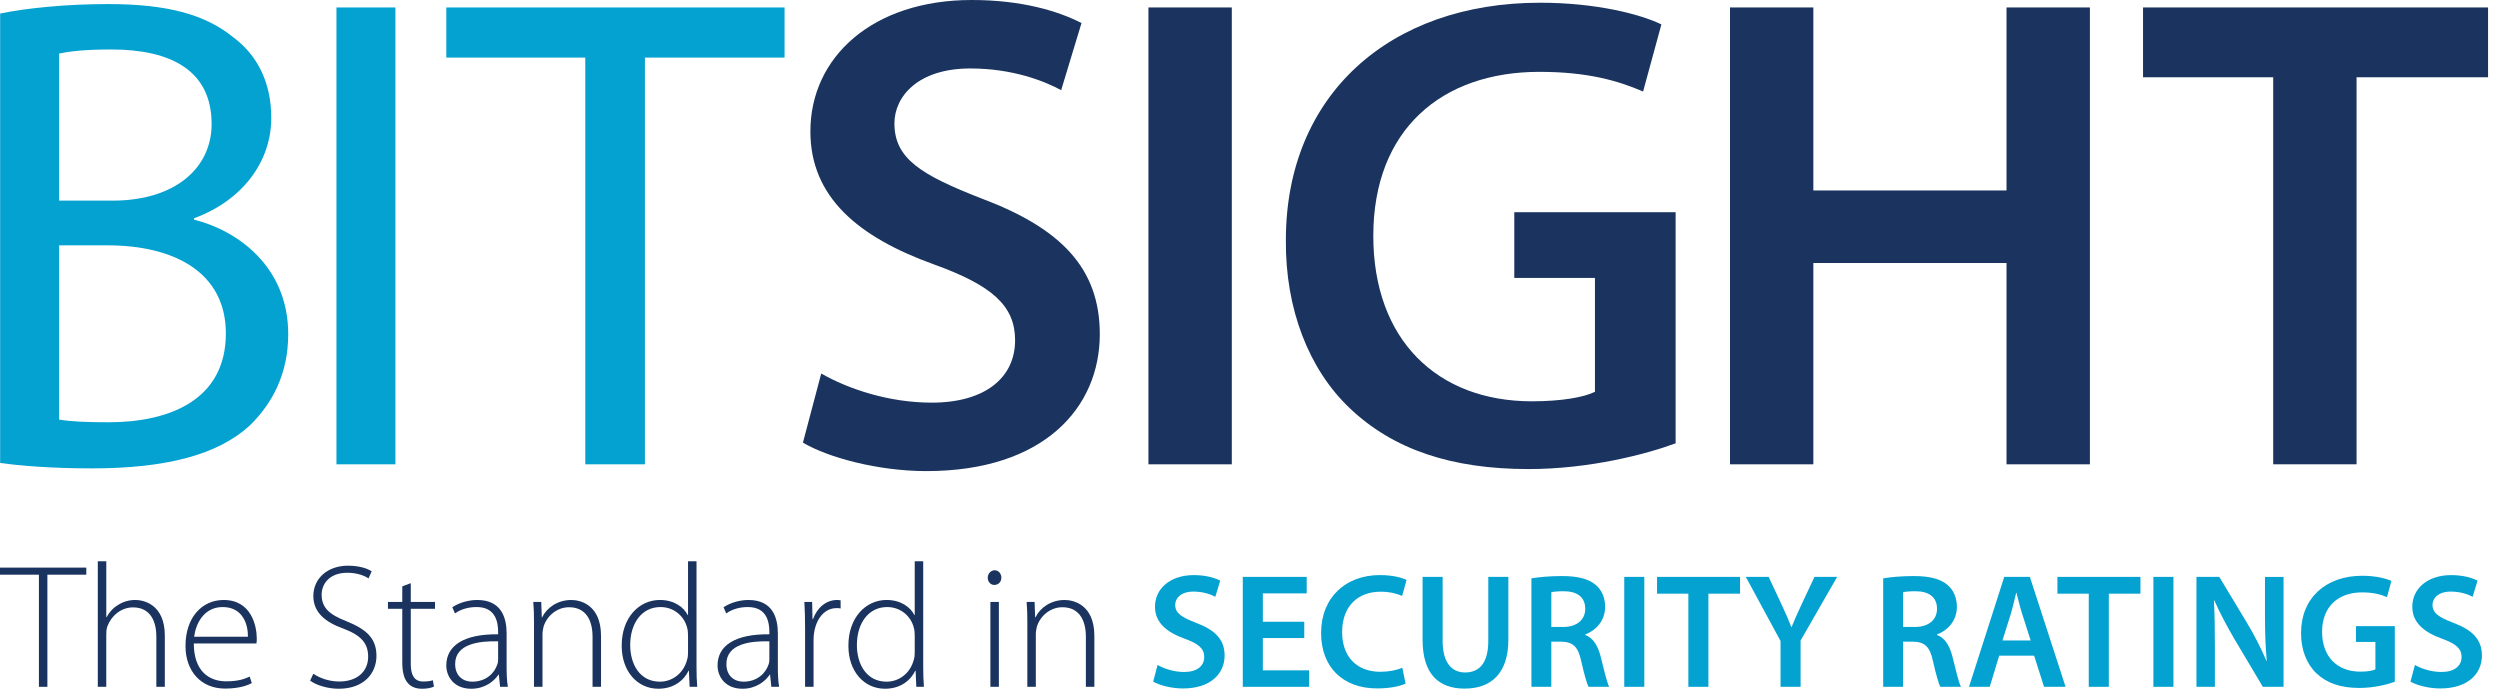
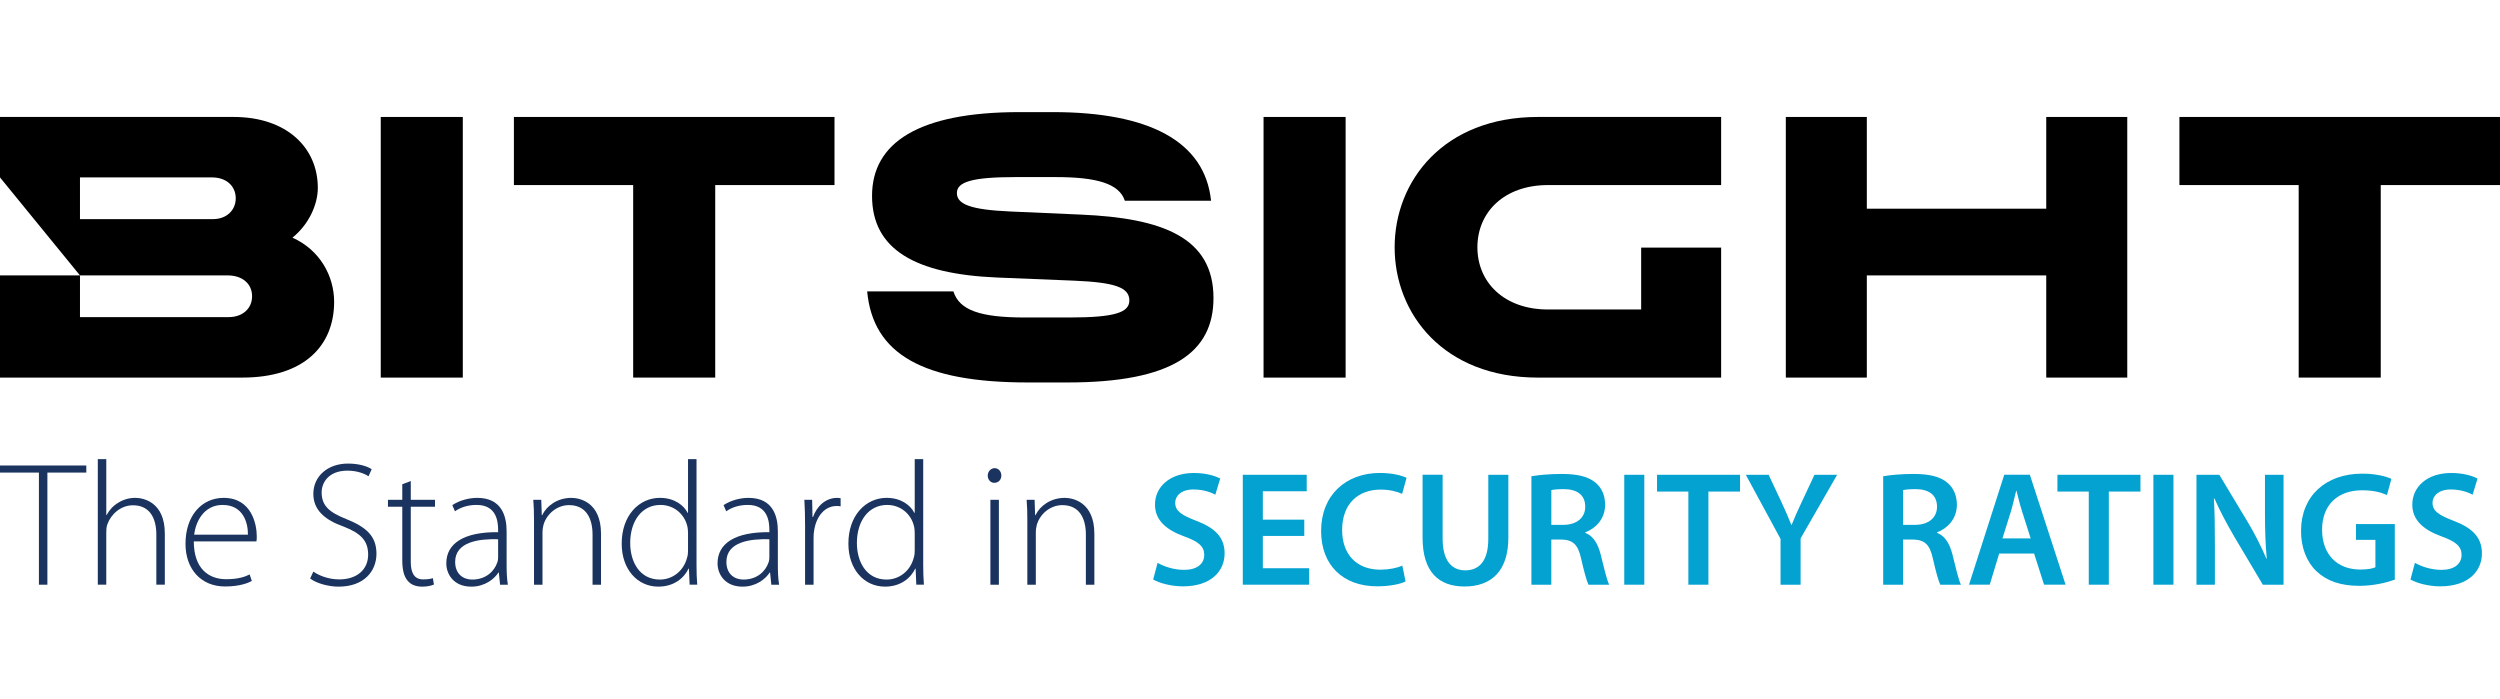
- <svg xmlns="http://www.w3.org/2000/svg" width="161px" height="45px" viewBox="0 0 161 45" version="1.1">
-   <defs />
-   <g id="Page-1" stroke="none" stroke-width="1" fill="none" fill-rule="evenodd">
-     <g id="bs-logo-tagline">
-       <g id="BitSight_3_">
-         <g id="T__x28_2_x29__3_" transform="translate(138, 0)" fill="#1A345F">
-           <path d="M8.393,4.976 L0.012,4.976 L0.012,0.48 L22.231,0.48 L22.231,4.976 L13.763,4.976 L13.763,29.901 L8.394,29.901 L8.394,4.976 L8.393,4.976 Z" id="Shape" />
+ <svg xmlns="http://www.w3.org/2000/svg" width="161" height="45" version="1.1">
+   <g>
+     <g fill-rule="evenodd" fill="none" id="Page-1">
+       <svg y="-6.576" x="0" id="svg_3" viewBox="0 0 823 89">
+         <g id="svg_1">
+           <path id="svg_4" fill="black" d="m96.274,41.332c5.395,-4.333 8.351,-10.887 8.351,-16.393c0,-13.268 -10.304,-23.336 -27.703,-23.336l-76.922,0l0,19.902l26.328,32.26l48.647,0c4.805,0 8.012,2.748 8.012,6.863c0,4.115 -3.207,6.863 -7.669,6.863l-48.99,0l0,-13.726l-26.328,0l0,33.633l79.78,0c20.377,0 30.217,-10.526 30.217,-24.939c0,-8.511 -4.702,-17.091 -13.728,-21.127l0.006,0zm-26.105,-6.102l-43.842,0l0,-13.726l43.498,0c4.691,0 7.783,2.862 7.783,6.863c0,4.001 -3.093,6.863 -7.44,6.863z" />
+           <path id="svg_5" fill="black" d="m169.176,24.023l39.266,0l0,63.374l27.009,0l0,-63.374l39.266,0l0,-22.42l-105.541,0l0,22.42z" />
+           <path id="svg_6" fill="black" d="m152.355,1.603l-27.015,0l0,85.8l27.015,0l0,-85.8z" />
+           <path id="svg_7" fill="black" d="m717.465,1.603l0,22.42l39.26,0l0,63.374l27.015,0l0,-63.374l39.26,0l0,-22.42l-105.535,0z" />
+           <path id="svg_8" fill="black" d="m355.872,33.748l-23.35,-1.03c-13.047,-0.572 -17.514,-2.404 -17.514,-6.062c0,-3.658 4.92,-5.26 19.346,-5.26l13.162,0c13.619,0 20.944,2.175 22.777,7.779l28.389,0c-2.061,-19.679 -20.6,-29.169 -52.083,-29.169l-10.99,0c-33.195,0 -48.533,10.068 -48.533,27.572c0,17.503 13.963,25.74 41.208,26.885l25.297,1.03c13.619,0.572 18.201,2.29 18.201,6.519c0,3.892 -4.576,5.604 -19.69,5.604l-14.765,0c-14.65,0 -21.517,-2.404 -23.465,-8.58l-28.389,0c1.947,20.703 18.43,29.97 52.885,29.97l13.046,0c34.684,0 48.074,-9.954 48.074,-27.801c0,-20.022 -16.941,-26.312 -43.612,-27.457l0.006,0z" />
+           <path id="svg_9" fill="black" d="m673.623,31.802l-59.065,0l0,-30.199l-26.665,0l0,85.795l26.665,0l0,-33.633l59.065,0l0,33.633l26.672,0l0,-85.795l-26.672,0l0,30.199z" />
+           <path id="svg_10" fill="black" d="m442.976,1.603l-27.015,0l0,85.8l27.015,0l0,-85.8z" />
+           <path id="svg_11" fill="black" d="m459.115,44.503c0,21.962 16.139,42.9 47.158,42.9l60.325,0l0,-42.786l-26.328,0l0,20.365l-30.675,0c-14.421,0 -23.235,-8.923 -23.235,-20.48c0,-11.556 8.814,-20.48 23.235,-20.48l57.003,0l0,-22.42l-60.325,0c-31.019,0 -47.158,21.047 -47.158,42.9z" />
        </g>
-         <g id="H_3_" transform="translate(111, 0)" fill="#1A345F">
-           <path d="M5.78,0.48 L5.78,12.266 L18.22,12.266 L18.22,0.48 L23.59,0.48 L23.59,29.902 L18.22,29.902 L18.22,16.937 L5.78,16.937 L5.78,29.902 L0.411,29.902 L0.411,0.48 L5.78,0.48 L5.78,0.48 Z" id="Shape" />
-         </g>
-         <g id="G_3_" transform="translate(82, 0)" fill="#1A345F">
-           <path d="M25.911,28.549 C24.033,29.248 20.366,30.208 16.439,30.208 C11.461,30.208 7.707,28.942 4.914,26.278 C2.295,23.79 0.768,19.905 0.81,15.453 C0.81,6.155 7.446,0.175 17.18,0.175 C20.803,0.175 23.64,0.916 24.994,1.572 L23.815,5.894 C22.199,5.196 20.236,4.627 17.136,4.627 C10.85,4.627 6.441,8.338 6.441,15.191 C6.441,21.87 10.544,25.844 16.654,25.844 C18.575,25.844 20.017,25.581 20.715,25.232 L20.715,17.898 L15.52,17.898 L15.52,13.665 L25.91,13.665 L25.91,28.549 L25.911,28.549 Z" id="Shape" />
-         </g>
-         <g id="I__x28_2_x29__3_" transform="translate(73, 0)" fill="#1A345F">
-           <path d="M6.328,0.48 L6.328,29.902 L0.959,29.902 L0.959,0.48 L6.328,0.48 L6.328,0.48 Z" id="Shape" />
-         </g>
-         <g id="S_3_" transform="translate(51, 0)" fill="#1A345F">
-           <path d="M1.887,24.053 C3.634,25.057 6.252,25.93 9.003,25.93 C12.451,25.93 14.372,24.314 14.372,21.913 C14.372,19.686 12.888,18.378 9.135,17.024 C4.289,15.279 1.189,12.702 1.189,8.468 C1.188,3.666 5.205,0 11.578,0 C14.764,0 17.123,0.698 18.649,1.484 L17.339,5.806 C16.292,5.237 14.239,4.409 11.49,4.409 C8.085,4.409 6.601,6.241 6.601,7.944 C6.601,10.214 8.304,11.262 12.233,12.791 C17.339,14.71 19.827,17.285 19.827,21.521 C19.827,26.236 16.248,30.339 8.652,30.339 C5.554,30.339 2.323,29.465 0.708,28.505 L1.887,24.053 L1.887,24.053 Z" id="Shape" />
-         </g>
-         <g id="T_3_" transform="translate(28, 0)" fill="#04A2D1">
-           <path d="M9.693,3.709 L0.743,3.709 L0.743,0.48 L22.526,0.48 L22.526,3.709 L13.533,3.709 L13.533,29.902 L9.692,29.902 L9.692,3.709 L9.693,3.709 Z" id="Shape" />
-         </g>
-         <g id="I_3_" transform="translate(21, 0)" fill="#04A2D1">
-           <path d="M4.465,0.48 L4.465,29.902 L0.667,29.902 L0.667,0.48 L4.465,0.48 L4.465,0.48 Z" id="Shape" />
-         </g>
-         <g id="B_3_" fill="#04A2D1">
-           <path d="M0.009,0.873 C1.667,0.523 4.287,0.262 6.949,0.262 C10.747,0.262 13.192,0.916 15.025,2.402 C16.553,3.536 17.47,5.283 17.47,7.597 C17.47,10.433 15.593,12.922 12.494,14.057 L12.494,14.144 C15.288,14.843 18.561,17.156 18.561,21.521 C18.561,24.054 17.557,25.973 16.073,27.414 C14.02,29.291 10.704,30.164 5.902,30.164 C3.283,30.164 1.274,29.99 0.009,29.815 L0.009,0.873 L0.009,0.873 Z M3.807,12.92 L7.255,12.92 C11.271,12.92 13.628,10.825 13.628,7.988 C13.628,4.538 11.009,3.186 7.168,3.186 C5.421,3.186 4.419,3.316 3.807,3.447 L3.807,12.92 L3.807,12.92 Z M3.807,27.02 C4.548,27.151 5.639,27.194 6.994,27.194 C10.922,27.194 14.545,25.755 14.545,21.475 C14.545,17.461 11.097,15.801 6.949,15.801 L3.807,15.801 L3.807,27.02 L3.807,27.02 Z" id="Shape" />
-         </g>
-       </g>
-       <g id="Group" transform="translate(0, 36)">
-         <path d="M2.506,1.01 L0,1.01 L0,0.554 L5.558,0.554 L5.558,1.01 L3.052,1.01 L3.052,8.231 L2.506,8.231 L2.506,1.01 L2.506,1.01 Z" id="Shape" fill="#1A345F" />
-         <path d="M6.298,0.144 L6.845,0.144 L6.845,3.743 L6.868,3.743 C7.028,3.436 7.29,3.14 7.608,2.957 C7.927,2.752 8.303,2.638 8.713,2.638 C9.225,2.638 10.615,2.9 10.615,4.939 L10.615,8.23 L10.068,8.23 L10.068,4.995 C10.068,4.004 9.681,3.116 8.564,3.116 C7.79,3.116 7.152,3.674 6.912,4.346 C6.855,4.517 6.844,4.665 6.844,4.893 L6.844,8.23 L6.298,8.23 L6.298,0.144 L6.298,0.144 Z" id="Shape" fill="#1A345F" />
-         <path d="M12.481,5.44 C12.481,7.183 13.426,7.877 14.565,7.877 C15.362,7.877 15.772,7.718 16.08,7.57 L16.217,7.992 C16.012,8.106 15.454,8.345 14.497,8.345 C12.925,8.345 11.946,7.206 11.946,5.6 C11.946,3.777 12.994,2.639 14.406,2.639 C16.194,2.639 16.536,4.325 16.536,5.111 C16.536,5.259 16.536,5.338 16.513,5.441 L12.481,5.441 L12.481,5.44 Z M15.966,5.007 C15.978,4.244 15.659,3.094 14.337,3.094 C13.13,3.094 12.606,4.165 12.503,5.007 L15.966,5.007 L15.966,5.007 Z" id="Shape" fill="#1A345F" />
-         <path d="M20.179,7.388 C20.612,7.684 21.215,7.889 21.853,7.889 C23.003,7.889 23.709,7.24 23.709,6.295 C23.709,5.429 23.265,4.928 22.149,4.496 C20.919,4.063 20.179,3.425 20.179,2.378 C20.179,1.25 21.101,0.43 22.411,0.43 C23.129,0.43 23.675,0.612 23.937,0.794 L23.732,1.25 C23.527,1.102 23.037,0.886 22.377,0.886 C21.136,0.886 20.714,1.683 20.714,2.286 C20.714,3.141 21.204,3.573 22.308,4.006 C23.572,4.518 24.244,5.088 24.244,6.238 C24.244,7.354 23.447,8.356 21.807,8.356 C21.146,8.356 20.372,8.14 19.973,7.832 L20.179,7.388 L20.179,7.388 Z" id="Shape" fill="#1A345F" />
-         <path d="M26.454,1.556 L26.454,2.764 L28.014,2.764 L28.014,3.208 L26.454,3.208 L26.454,6.761 C26.454,7.456 26.67,7.889 27.251,7.889 C27.536,7.889 27.74,7.855 27.877,7.809 L27.946,8.219 C27.764,8.299 27.513,8.356 27.183,8.356 C26.784,8.356 26.454,8.231 26.249,7.969 C25.999,7.684 25.907,7.217 25.907,6.659 L25.907,3.208 L24.984,3.208 L24.984,2.764 L25.907,2.764 L25.907,1.761 L26.454,1.556 L26.454,1.556 Z" id="Shape" fill="#1A345F" />
-         <path d="M32.626,6.932 C32.626,7.365 32.637,7.809 32.706,8.231 L32.205,8.231 L32.125,7.445 L32.102,7.445 C31.829,7.866 31.225,8.356 30.348,8.356 C29.243,8.356 28.742,7.582 28.742,6.853 C28.742,5.589 29.847,4.825 32.079,4.848 L32.079,4.7 C32.079,4.164 31.977,3.082 30.678,3.094 C30.199,3.094 29.698,3.219 29.3,3.504 L29.129,3.106 C29.63,2.775 30.245,2.639 30.735,2.639 C32.318,2.639 32.626,3.824 32.626,4.792 L32.626,6.932 L32.626,6.932 Z M32.079,5.303 C30.883,5.269 29.312,5.451 29.312,6.761 C29.312,7.547 29.836,7.9 30.405,7.9 C31.316,7.9 31.84,7.342 32.022,6.806 C32.068,6.692 32.079,6.567 32.079,6.476 L32.079,5.303 L32.079,5.303 Z" id="Shape" fill="#1A345F" />
-         <path d="M34.39,4.074 C34.39,3.573 34.378,3.197 34.344,2.764 L34.857,2.764 L34.891,3.755 L34.914,3.755 C35.21,3.14 35.905,2.639 36.793,2.639 C37.317,2.639 38.706,2.901 38.706,4.951 L38.706,8.231 L38.16,8.231 L38.16,4.996 C38.16,4.005 37.773,3.106 36.645,3.106 C35.882,3.106 35.221,3.653 35.005,4.359 C34.971,4.496 34.937,4.677 34.937,4.848 L34.937,8.231 L34.39,8.231 L34.39,4.074 L34.39,4.074 Z" id="Shape" fill="#1A345F" />
-         <path d="M44.856,0.144 L44.856,6.955 C44.856,7.365 44.867,7.843 44.901,8.23 L44.411,8.23 L44.366,7.194 L44.343,7.194 C44.058,7.797 43.409,8.355 42.395,8.355 C41.04,8.355 40.038,7.228 40.038,5.599 C40.027,3.776 41.154,2.638 42.498,2.638 C43.443,2.638 44.047,3.128 44.286,3.606 L44.309,3.606 L44.309,0.144 L44.856,0.144 L44.856,0.144 Z M44.309,4.928 C44.309,4.78 44.298,4.575 44.252,4.427 C44.07,3.698 43.421,3.094 42.532,3.094 C41.336,3.094 40.585,4.13 40.585,5.542 C40.585,6.772 41.2,7.9 42.498,7.9 C43.284,7.9 44.024,7.376 44.252,6.476 C44.298,6.328 44.309,6.191 44.309,6.02 L44.309,4.928 L44.309,4.928 Z" id="Shape" fill="#1A345F" />
-         <path d="M50.094,6.932 C50.094,7.365 50.105,7.809 50.174,8.231 L49.673,8.231 L49.593,7.445 L49.57,7.445 C49.297,7.866 48.693,8.356 47.816,8.356 C46.711,8.356 46.21,7.582 46.21,6.853 C46.21,5.589 47.315,4.825 49.547,4.848 L49.547,4.7 C49.547,4.164 49.445,3.082 48.146,3.094 C47.667,3.094 47.166,3.219 46.768,3.504 L46.597,3.106 C47.098,2.775 47.713,2.639 48.203,2.639 C49.786,2.639 50.094,3.824 50.094,4.792 L50.094,6.932 L50.094,6.932 Z M49.547,5.303 C48.351,5.269 46.78,5.451 46.78,6.761 C46.78,7.547 47.304,7.9 47.873,7.9 C48.784,7.9 49.308,7.342 49.49,6.806 C49.536,6.692 49.547,6.567 49.547,6.476 L49.547,5.303 L49.547,5.303 Z" id="Shape" fill="#1A345F" />
-         <path d="M51.846,4.404 C51.846,3.857 51.835,3.299 51.801,2.764 L52.302,2.764 L52.325,3.869 L52.359,3.869 C52.598,3.185 53.168,2.639 53.908,2.639 C53.988,2.639 54.068,2.651 54.136,2.662 L54.136,3.186 C54.056,3.163 53.976,3.163 53.874,3.163 C53.122,3.163 52.587,3.812 52.439,4.689 C52.405,4.848 52.394,5.031 52.394,5.213 L52.394,8.231 L51.847,8.231 L51.847,4.404 L51.846,4.404 Z" id="Shape" fill="#1A345F" />
-         <path d="M59.455,0.144 L59.455,6.955 C59.455,7.365 59.466,7.843 59.5,8.23 L59.01,8.23 L58.965,7.194 L58.942,7.194 C58.657,7.797 58.008,8.355 56.994,8.355 C55.639,8.355 54.637,7.228 54.637,5.599 C54.626,3.776 55.753,2.638 57.097,2.638 C58.042,2.638 58.646,3.128 58.885,3.606 L58.908,3.606 L58.908,0.144 L59.455,0.144 L59.455,0.144 Z M58.908,4.928 C58.908,4.78 58.897,4.575 58.851,4.427 C58.669,3.698 58.02,3.094 57.131,3.094 C55.935,3.094 55.184,4.13 55.184,5.542 C55.184,6.772 55.799,7.9 57.097,7.9 C57.883,7.9 58.623,7.376 58.851,6.476 C58.897,6.328 58.908,6.191 58.908,6.02 L58.908,4.928 L58.908,4.928 Z" id="Shape" fill="#1A345F" />
-         <path d="M64.487,1.203 C64.487,1.454 64.316,1.67 64.031,1.67 C63.781,1.67 63.61,1.453 63.61,1.203 C63.61,0.953 63.804,0.725 64.054,0.725 C64.305,0.725 64.487,0.941 64.487,1.203 L64.487,1.203 Z M63.781,8.231 L63.781,2.764 L64.328,2.764 L64.328,8.231 L63.781,8.231 L63.781,8.231 Z" id="Shape" fill="#1A345F" />
-         <path d="M66.161,4.074 C66.161,3.573 66.149,3.197 66.115,2.764 L66.628,2.764 L66.662,3.755 L66.685,3.755 C66.981,3.14 67.676,2.639 68.564,2.639 C69.088,2.639 70.477,2.901 70.477,4.951 L70.477,8.231 L69.93,8.231 L69.93,4.996 C69.93,4.005 69.543,3.106 68.415,3.106 C67.652,3.106 66.991,3.653 66.775,4.359 C66.741,4.496 66.707,4.677 66.707,4.848 L66.707,8.231 L66.16,8.231 L66.16,4.074 L66.161,4.074 Z" id="Shape" fill="#1A345F" />
-         <path d="M74.549,6.823 C74.969,7.065 75.6,7.275 76.261,7.275 C77.091,7.275 77.553,6.886 77.553,6.309 C77.553,5.773 77.196,5.458 76.293,5.132 C75.127,4.712 74.381,4.092 74.381,3.074 C74.381,1.919 75.347,1.037 76.881,1.037 C77.648,1.037 78.215,1.205 78.582,1.394 L78.267,2.434 C78.015,2.297 77.521,2.098 76.859,2.098 C76.04,2.098 75.683,2.539 75.683,2.949 C75.683,3.495 76.093,3.747 77.038,4.115 C78.267,4.577 78.865,5.196 78.865,6.215 C78.865,7.349 78.004,8.337 76.176,8.337 C75.43,8.337 74.653,8.127 74.264,7.895 L74.549,6.823 L74.549,6.823 Z" id="Shape" fill="#04A2D1" />
-         <path d="M83.995,5.09 L81.327,5.09 L81.327,7.17 L84.31,7.17 L84.31,8.231 L80.035,8.231 L80.035,1.152 L84.152,1.152 L84.152,2.213 L81.327,2.213 L81.327,4.041 L83.995,4.041 L83.995,5.09 L83.995,5.09 Z" id="Shape" fill="#04A2D1" />
-         <path d="M90.519,8.02 C90.215,8.178 89.543,8.335 88.692,8.335 C86.444,8.335 85.079,6.927 85.079,4.774 C85.079,2.442 86.696,1.035 88.86,1.035 C89.711,1.035 90.32,1.214 90.582,1.35 L90.298,2.379 C89.962,2.231 89.5,2.106 88.912,2.106 C87.473,2.106 86.433,3.009 86.433,4.711 C86.433,6.265 87.347,7.263 88.901,7.263 C89.426,7.263 89.972,7.158 90.309,7 L90.519,8.02 L90.519,8.02 Z" id="Shape" fill="#04A2D1" />
-         <path d="M92.906,1.152 L92.906,5.28 C92.906,6.666 93.484,7.307 94.355,7.307 C95.29,7.307 95.846,6.666 95.846,5.28 L95.846,1.152 L97.138,1.152 L97.138,5.195 C97.138,7.38 96.014,8.346 94.313,8.346 C92.675,8.346 91.614,7.432 91.614,5.205 L91.614,1.151 L92.906,1.151 L92.906,1.152 Z" id="Shape" fill="#04A2D1" />
-         <path d="M98.623,1.246 C99.106,1.162 99.831,1.098 100.576,1.098 C101.595,1.098 102.288,1.266 102.761,1.665 C103.15,1.991 103.37,2.485 103.37,3.084 C103.37,3.997 102.751,4.617 102.089,4.859 L102.089,4.891 C102.593,5.08 102.898,5.573 103.076,6.256 C103.296,7.138 103.486,7.957 103.633,8.231 L102.299,8.231 C102.194,8.021 102.026,7.443 101.827,6.561 C101.627,5.637 101.291,5.342 100.556,5.322 L99.904,5.322 L99.904,8.231 L98.623,8.231 L98.623,1.246 L98.623,1.246 Z M99.904,4.376 L100.671,4.376 C101.543,4.376 102.089,3.914 102.089,3.21 C102.089,2.433 101.543,2.076 100.703,2.076 C100.293,2.076 100.031,2.108 99.905,2.139 L99.905,4.376 L99.904,4.376 Z" id="Shape" fill="#04A2D1" />
-         <path d="M105.894,1.152 L105.894,8.231 L104.602,8.231 L104.602,1.152 L105.894,1.152 L105.894,1.152 Z" id="Shape" fill="#04A2D1" />
-         <path d="M108.73,2.233 L106.713,2.233 L106.713,1.152 L112.059,1.152 L112.059,2.233 L110.022,2.233 L110.022,8.231 L108.73,8.231 L108.73,2.233 L108.73,2.233 Z" id="Shape" fill="#04A2D1" />
-         <path d="M114.667,8.231 L114.667,5.28 L112.43,1.152 L113.901,1.152 L114.752,2.969 C114.994,3.494 115.172,3.893 115.361,4.377 L115.382,4.377 C115.561,3.925 115.76,3.484 116.001,2.969 L116.852,1.152 L118.312,1.152 L115.959,5.248 L115.959,8.231 L114.667,8.231 L114.667,8.231 Z" id="Shape" fill="#04A2D1" />
-         <path d="M121.277,1.246 C121.76,1.162 122.485,1.098 123.23,1.098 C124.249,1.098 124.942,1.266 125.415,1.665 C125.804,1.991 126.024,2.485 126.024,3.084 C126.024,3.997 125.405,4.617 124.743,4.859 L124.743,4.891 C125.247,5.08 125.552,5.573 125.73,6.256 C125.95,7.138 126.14,7.957 126.287,8.231 L124.953,8.231 C124.848,8.021 124.68,7.443 124.481,6.561 C124.281,5.637 123.945,5.342 123.21,5.322 L122.558,5.322 L122.558,8.231 L121.277,8.231 L121.277,1.246 L121.277,1.246 Z M122.559,4.376 L123.326,4.376 C124.198,4.376 124.744,3.914 124.744,3.21 C124.744,2.433 124.198,2.076 123.358,2.076 C122.948,2.076 122.686,2.108 122.559,2.139 L122.559,4.376 L122.559,4.376 Z" id="Shape" fill="#04A2D1" />
-         <path d="M128.748,6.224 L128.139,8.23 L126.805,8.23 L129.074,1.151 L130.723,1.151 L133.023,8.23 L131.637,8.23 L130.996,6.224 L128.748,6.224 L128.748,6.224 Z M130.775,5.248 L130.219,3.504 C130.082,3.074 129.967,2.591 129.862,2.181 L129.841,2.181 C129.736,2.591 129.631,3.085 129.505,3.504 L128.958,5.248 L130.775,5.248 L130.775,5.248 Z" id="Shape" fill="#04A2D1" />
-         <path d="M134.516,2.233 L132.499,2.233 L132.499,1.152 L137.845,1.152 L137.845,2.233 L135.808,2.233 L135.808,8.231 L134.516,8.231 L134.516,2.233 L134.516,2.233 Z" id="Shape" fill="#04A2D1" />
-         <path d="M139.97,1.152 L139.97,8.231 L138.678,8.231 L138.678,1.152 L139.97,1.152 L139.97,1.152 Z" id="Shape" fill="#04A2D1" />
-         <path d="M141.452,8.231 L141.452,1.152 L142.923,1.152 L144.75,4.188 C145.223,4.976 145.632,5.795 145.958,6.562 L145.979,6.562 C145.895,5.617 145.864,4.703 145.864,3.621 L145.864,1.153 L147.061,1.153 L147.061,8.232 L145.727,8.232 L143.879,5.123 C143.427,4.346 142.955,3.474 142.608,2.676 L142.576,2.686 C142.628,3.6 142.639,4.535 142.639,5.7 L142.639,8.232 L141.452,8.232 L141.452,8.231 Z" id="Shape" fill="#04A2D1" />
-         <path d="M154.227,7.905 C153.776,8.073 152.893,8.304 151.948,8.304 C150.751,8.304 149.848,7.999 149.175,7.359 C148.545,6.76 148.177,5.826 148.188,4.755 C148.188,2.517 149.784,1.079 152.126,1.079 C152.998,1.079 153.681,1.258 154.006,1.415 L153.722,2.455 C153.333,2.287 152.861,2.15 152.115,2.15 C150.602,2.15 149.542,3.043 149.542,4.692 C149.542,6.299 150.529,7.254 151.999,7.254 C152.462,7.254 152.808,7.192 152.976,7.107 L152.976,5.342 L151.726,5.342 L151.726,4.324 L154.225,4.324 L154.225,7.905 L154.227,7.905 Z" id="Shape" fill="#04A2D1" />
-         <path d="M155.521,6.823 C155.941,7.065 156.572,7.275 157.233,7.275 C158.062,7.275 158.525,6.886 158.525,6.309 C158.525,5.773 158.168,5.458 157.264,5.132 C156.099,4.712 155.352,4.092 155.352,3.074 C155.352,1.919 156.319,1.037 157.852,1.037 C158.619,1.037 159.186,1.205 159.553,1.394 L159.238,2.434 C158.986,2.297 158.492,2.098 157.83,2.098 C157.011,2.098 156.654,2.539 156.654,2.949 C156.654,3.495 157.064,3.747 158.009,4.115 C159.237,4.577 159.836,5.196 159.836,6.215 C159.836,7.349 158.975,8.337 157.147,8.337 C156.401,8.337 155.624,8.127 155.235,7.895 L155.521,6.823 L155.521,6.823 Z" id="Shape" fill="#04A2D1" />
+       </svg>
+       <g id="Group">
+         <path fill="#1A345F" id="Shape" d="m2.506,30.434l-2.506,0l0,-0.456l5.558,0l0,0.456l-2.506,0l0,7.221l-0.546,0l0,-7.221l0,0z" />
+         <path fill="#1A345F" id="Shape" d="m6.298,29.568l0.547,0l0,3.599l0.023,0c0.16,-0.307 0.422,-0.603 0.74,-0.786c0.319,-0.205 0.695,-0.319 1.105,-0.319c0.512,0 1.902,0.262 1.902,2.301l0,3.291l-0.547,0l0,-3.235c0,-0.991 -0.387,-1.879 -1.504,-1.879c-0.774,0 -1.412,0.558 -1.652,1.23c-0.057,0.171 -0.068,0.319 -0.068,0.547l0,3.337l-0.546,0l0,-8.086l0,0z" />
+         <path fill="#1A345F" id="Shape" d="m12.481,34.864c0,1.743 0.945,2.437 2.084,2.437c0.797,0 1.207,-0.159 1.515,-0.307l0.137,0.422c-0.205,0.114 -0.763,0.353 -1.72,0.353c-1.572,0 -2.551,-1.139 -2.551,-2.745c0,-1.823 1.048,-2.961 2.46,-2.961c1.788,0 2.13,1.686 2.13,2.472c0,0.148 0,0.227 -0.023,0.33l-4.032,0l0,-0.001zm3.485,-0.433c0.012,-0.763 -0.307,-1.913 -1.629,-1.913c-1.207,0 -1.731,1.071 -1.834,1.913l3.463,0l0,0z" />
+         <path fill="#1A345F" id="Shape" d="m20.179,36.812c0.433,0.296 1.036,0.501 1.674,0.501c1.15,0 1.856,-0.649 1.856,-1.594c0,-0.866 -0.444,-1.367 -1.56,-1.799c-1.23,-0.433 -1.97,-1.071 -1.97,-2.118c0,-1.128 0.922,-1.948 2.232,-1.948c0.718,0 1.264,0.182 1.526,0.364l-0.205,0.456c-0.205,-0.148 -0.695,-0.364 -1.355,-0.364c-1.241,0 -1.663,0.797 -1.663,1.4c0,0.855 0.49,1.287 1.594,1.72c1.264,0.512 1.936,1.082 1.936,2.232c0,1.116 -0.797,2.118 -2.437,2.118c-0.661,0 -1.435,-0.216 -1.834,-0.524l0.206,-0.444l0,0z" />
+         <path fill="#1A345F" id="Shape" d="m26.454,30.98l0,1.208l1.56,0l0,0.444l-1.56,0l0,3.553c0,0.695 0.216,1.128 0.797,1.128c0.285,0 0.489,-0.034 0.626,-0.08l0.069,0.41c-0.182,0.08 -0.433,0.137 -0.763,0.137c-0.399,0 -0.729,-0.125 -0.934,-0.387c-0.25,-0.285 -0.342,-0.752 -0.342,-1.31l0,-3.451l-0.923,0l0,-0.444l0.923,0l0,-1.003l0.547,-0.205l0,0z" />
+         <path fill="#1A345F" id="Shape" d="m32.626,36.356c0,0.433 0.011,0.877 0.08,1.299l-0.501,0l-0.08,-0.786l-0.023,0c-0.273,0.421 -0.877,0.911 -1.754,0.911c-1.105,0 -1.606,-0.774 -1.606,-1.503c0,-1.264 1.105,-2.028 3.337,-2.005l0,-0.148c0,-0.536 -0.102,-1.618 -1.401,-1.606c-0.479,0 -0.98,0.125 -1.378,0.41l-0.171,-0.398c0.501,-0.331 1.116,-0.467 1.606,-0.467c1.583,0 1.891,1.185 1.891,2.153l0,2.14l0,0zm-0.547,-1.629c-1.196,-0.034 -2.767,0.148 -2.767,1.458c0,0.786 0.524,1.139 1.093,1.139c0.911,0 1.435,-0.558 1.617,-1.094c0.046,-0.114 0.057,-0.239 0.057,-0.33l0,-1.173l0,0z" />
+         <path fill="#1A345F" id="Shape" d="m34.39,33.498c0,-0.501 -0.012,-0.877 -0.046,-1.31l0.513,0l0.034,0.991l0.023,0c0.296,-0.615 0.991,-1.116 1.879,-1.116c0.524,0 1.913,0.262 1.913,2.312l0,3.28l-0.546,0l0,-3.235c0,-0.991 -0.387,-1.89 -1.515,-1.89c-0.763,0 -1.424,0.547 -1.64,1.253c-0.034,0.137 -0.068,0.318 -0.068,0.489l0,3.383l-0.547,0l0,-4.157l0,0z" />
+         <path fill="#1A345F" id="Shape" d="m44.856,29.568l0,6.811c0,0.41 0.011,0.888 0.045,1.275l-0.49,0l-0.045,-1.036l-0.023,0c-0.285,0.603 -0.934,1.161 -1.948,1.161c-1.355,0 -2.357,-1.127 -2.357,-2.756c-0.011,-1.823 1.116,-2.961 2.46,-2.961c0.945,0 1.549,0.49 1.788,0.968l0.023,0l0,-3.462l0.547,0l0,0zm-0.547,4.784c0,-0.148 -0.011,-0.353 -0.057,-0.501c-0.182,-0.729 -0.831,-1.333 -1.72,-1.333c-1.196,0 -1.947,1.036 -1.947,2.448c0,1.23 0.615,2.358 1.913,2.358c0.786,0 1.526,-0.524 1.754,-1.424c0.046,-0.148 0.057,-0.285 0.057,-0.456l0,-1.092l0,0z" />
+         <path fill="#1A345F" id="Shape" d="m50.094,36.356c0,0.433 0.011,0.877 0.08,1.299l-0.501,0l-0.08,-0.786l-0.023,0c-0.273,0.421 -0.877,0.911 -1.754,0.911c-1.105,0 -1.606,-0.774 -1.606,-1.503c0,-1.264 1.105,-2.028 3.337,-2.005l0,-0.148c0,-0.536 -0.102,-1.618 -1.401,-1.606c-0.479,0 -0.98,0.125 -1.378,0.41l-0.171,-0.398c0.501,-0.331 1.116,-0.467 1.606,-0.467c1.583,0 1.891,1.185 1.891,2.153l0,2.14l0,0zm-0.547,-1.629c-1.196,-0.034 -2.767,0.148 -2.767,1.458c0,0.786 0.524,1.139 1.093,1.139c0.911,0 1.435,-0.558 1.617,-1.094c0.046,-0.114 0.057,-0.239 0.057,-0.33l0,-1.173l0,0z" />
+         <path fill="#1A345F" id="Shape" d="m51.846,33.828c0,-0.547 -0.011,-1.105 -0.045,-1.64l0.501,0l0.023,1.105l0.034,0c0.239,-0.684 0.809,-1.23 1.549,-1.23c0.08,0 0.16,0.012 0.228,0.023l0,0.524c-0.08,-0.023 -0.16,-0.023 -0.262,-0.023c-0.752,0 -1.287,0.649 -1.435,1.526c-0.034,0.159 -0.045,0.342 -0.045,0.524l0,3.018l-0.547,0l0,-3.827l-0.001,0z" />
+         <path fill="#1A345F" id="Shape" d="m59.455,29.568l0,6.811c0,0.41 0.011,0.888 0.045,1.275l-0.49,0l-0.045,-1.036l-0.023,0c-0.285,0.603 -0.934,1.161 -1.948,1.161c-1.355,0 -2.357,-1.127 -2.357,-2.756c-0.011,-1.823 1.116,-2.961 2.46,-2.961c0.945,0 1.549,0.49 1.788,0.968l0.023,0l0,-3.462l0.547,0l0,0zm-0.547,4.784c0,-0.148 -0.011,-0.353 -0.057,-0.501c-0.182,-0.729 -0.831,-1.333 -1.72,-1.333c-1.196,0 -1.947,1.036 -1.947,2.448c0,1.23 0.615,2.358 1.913,2.358c0.786,0 1.526,-0.524 1.754,-1.424c0.046,-0.148 0.057,-0.285 0.057,-0.456l0,-1.092l0,0z" />
+         <path fill="#1A345F" id="Shape" d="m64.487,30.627c0,0.251 -0.171,0.467 -0.456,0.467c-0.25,0 -0.421,-0.217 -0.421,-0.467c0,-0.25 0.194,-0.478 0.444,-0.478c0.251,0 0.433,0.216 0.433,0.478l0,0zm-0.706,7.028l0,-5.467l0.547,0l0,5.467l-0.547,0l0,0z" />
+         <path fill="#1A345F" id="Shape" d="m66.161,33.498c0,-0.501 -0.012,-0.877 -0.046,-1.31l0.513,0l0.034,0.991l0.023,0c0.296,-0.615 0.991,-1.116 1.879,-1.116c0.524,0 1.913,0.262 1.913,2.312l0,3.28l-0.547,0l0,-3.235c0,-0.991 -0.387,-1.89 -1.515,-1.89c-0.763,0 -1.424,0.547 -1.64,1.253c-0.034,0.137 -0.068,0.318 -0.068,0.489l0,3.383l-0.547,0l0,-4.157l0.001,0z" />
+         <path fill="#04A2D1" id="Shape" d="m74.549,36.247c0.42,0.242 1.051,0.452 1.712,0.452c0.83,0 1.292,-0.389 1.292,-0.966c0,-0.536 -0.357,-0.851 -1.26,-1.177c-1.166,-0.42 -1.912,-1.04 -1.912,-2.058c0,-1.155 0.966,-2.037 2.5,-2.037c0.767,0 1.334,0.168 1.701,0.357l-0.315,1.04c-0.252,-0.137 -0.746,-0.336 -1.408,-0.336c-0.819,0 -1.176,0.441 -1.176,0.851c0,0.546 0.41,0.798 1.355,1.166c1.229,0.462 1.827,1.081 1.827,2.1c0,1.134 -0.861,2.122 -2.689,2.122c-0.746,0 -1.523,-0.21 -1.912,-0.442l0.285,-1.072l0,0z" />
+         <path fill="#04A2D1" id="Shape" d="m83.995,34.514l-2.668,0l0,2.08l2.983,0l0,1.061l-4.275,0l0,-7.079l4.117,0l0,1.061l-2.825,0l0,1.828l2.668,0l0,1.049l0,0z" />
+         <path fill="#04A2D1" id="Shape" d="m90.519,37.444c-0.304,0.158 -0.976,0.315 -1.827,0.315c-2.248,0 -3.613,-1.408 -3.613,-3.561c0,-2.332 1.617,-3.739 3.781,-3.739c0.851,0 1.46,0.179 1.722,0.315l-0.284,1.029c-0.336,-0.148 -0.798,-0.273 -1.386,-0.273c-1.439,0 -2.479,0.903 -2.479,2.605c0,1.554 0.914,2.552 2.468,2.552c0.525,0 1.071,-0.105 1.408,-0.263l0.21,1.02l0,0z" />
+         <path fill="#04A2D1" id="Shape" d="m92.906,30.576l0,4.128c0,1.386 0.578,2.027 1.449,2.027c0.935,0 1.491,-0.641 1.491,-2.027l0,-4.128l1.292,0l0,4.043c0,2.185 -1.124,3.151 -2.825,3.151c-1.638,0 -2.699,-0.914 -2.699,-3.141l0,-4.054l1.292,0l0,0.001z" />
+         <path fill="#04A2D1" id="Shape" d="m98.623,30.67c0.483,-0.084 1.208,-0.148 1.953,-0.148c1.019,0 1.712,0.168 2.185,0.567c0.389,0.326 0.609,0.82 0.609,1.419c0,0.913 -0.619,1.533 -1.281,1.775l0,0.032c0.504,0.189 0.809,0.682 0.987,1.365c0.22,0.882 0.41,1.701 0.557,1.975l-1.334,0c-0.105,-0.21 -0.273,-0.788 -0.472,-1.67c-0.2,-0.924 -0.536,-1.219 -1.271,-1.239l-0.652,0l0,2.909l-1.281,0l0,-6.985l0,0zm1.281,3.13l0.767,0c0.872,0 1.418,-0.462 1.418,-1.166c0,-0.777 -0.546,-1.134 -1.386,-1.134c-0.41,0 -0.672,0.032 -0.798,0.063l0,2.237l-0.001,0z" />
+         <path fill="#04A2D1" id="Shape" d="m105.894,30.576l0,7.079l-1.292,0l0,-7.079l1.292,0l0,0z" />
+         <path fill="#04A2D1" id="Shape" d="m108.73,31.657l-2.017,0l0,-1.081l5.346,0l0,1.081l-2.037,0l0,5.998l-1.292,0l0,-5.998l0,0z" />
+         <path fill="#04A2D1" id="Shape" d="m114.667,37.655l0,-2.951l-2.237,-4.128l1.471,0l0.851,1.817c0.242,0.525 0.42,0.924 0.609,1.408l0.021,0c0.179,-0.452 0.378,-0.893 0.619,-1.408l0.851,-1.817l1.46,0l-2.353,4.096l0,2.983l-1.292,0l0,0z" />
+         <path fill="#04A2D1" id="Shape" d="m121.277,30.67c0.483,-0.084 1.208,-0.148 1.953,-0.148c1.019,0 1.712,0.168 2.185,0.567c0.389,0.326 0.609,0.82 0.609,1.419c0,0.913 -0.619,1.533 -1.281,1.775l0,0.032c0.504,0.189 0.809,0.682 0.987,1.365c0.22,0.882 0.41,1.701 0.557,1.975l-1.334,0c-0.105,-0.21 -0.273,-0.788 -0.472,-1.67c-0.2,-0.924 -0.536,-1.219 -1.271,-1.239l-0.652,0l0,2.909l-1.281,0l0,-6.985l0,0zm1.282,3.13l0.767,0c0.872,0 1.418,-0.462 1.418,-1.166c0,-0.777 -0.546,-1.134 -1.386,-1.134c-0.41,0 -0.672,0.032 -0.799,0.063l0,2.237l0,0z" />
+         <path fill="#04A2D1" id="Shape" d="m128.748,35.648l-0.609,2.006l-1.334,0l2.269,-7.079l1.649,0l2.3,7.079l-1.386,0l-0.641,-2.006l-2.248,0l0,0zm2.027,-0.976l-0.556,-1.744c-0.137,-0.43 -0.252,-0.913 -0.357,-1.323l-0.021,0c-0.105,0.41 -0.21,0.904 -0.336,1.323l-0.547,1.744l1.817,0l0,0z" />
+         <path fill="#04A2D1" id="Shape" d="m134.516,31.657l-2.017,0l0,-1.081l5.346,0l0,1.081l-2.037,0l0,5.998l-1.292,0l0,-5.998l0,0z" />
+         <path fill="#04A2D1" id="Shape" d="m139.97,30.576l0,7.079l-1.292,0l0,-7.079l1.292,0l0,0z" />
+         <path fill="#04A2D1" id="Shape" d="m141.452,37.655l0,-7.079l1.471,0l1.827,3.036c0.473,0.788 0.882,1.607 1.208,2.374l0.021,0c-0.084,-0.945 -0.115,-1.859 -0.115,-2.941l0,-2.468l1.197,0l0,7.079l-1.334,0l-1.848,-3.109c-0.452,-0.777 -0.924,-1.649 -1.271,-2.447l-0.032,0.01c0.052,0.914 0.063,1.849 0.063,3.014l0,2.532l-1.187,0l0,-0.001z" />
+         <path fill="#04A2D1" id="Shape" d="m154.227,37.329c-0.451,0.168 -1.334,0.399 -2.279,0.399c-1.197,0 -2.1,-0.305 -2.773,-0.945c-0.63,-0.599 -0.998,-1.533 -0.987,-2.604c0,-2.238 1.596,-3.676 3.938,-3.676c0.872,0 1.555,0.179 1.88,0.336l-0.284,1.04c-0.389,-0.168 -0.861,-0.305 -1.607,-0.305c-1.513,0 -2.573,0.893 -2.573,2.542c0,1.607 0.987,2.562 2.457,2.562c0.463,0 0.809,-0.062 0.977,-0.147l0,-1.765l-1.25,0l0,-1.018l2.499,0l0,3.581l0.002,0z" />
+         <path fill="#04A2D1" id="Shape" d="m155.521,36.247c0.42,0.242 1.051,0.452 1.712,0.452c0.829,0 1.292,-0.389 1.292,-0.966c0,-0.536 -0.357,-0.851 -1.261,-1.177c-1.165,-0.42 -1.912,-1.04 -1.912,-2.058c0,-1.155 0.967,-2.037 2.5,-2.037c0.767,0 1.334,0.168 1.701,0.357l-0.315,1.04c-0.252,-0.137 -0.746,-0.336 -1.408,-0.336c-0.819,0 -1.176,0.441 -1.176,0.851c0,0.546 0.41,0.798 1.355,1.166c1.228,0.462 1.827,1.081 1.827,2.1c0,1.134 -0.861,2.122 -2.689,2.122c-0.746,0 -1.523,-0.21 -1.912,-0.442l0.286,-1.072l0,0z" />
      </g>
    </g>
  </g>
</svg>
